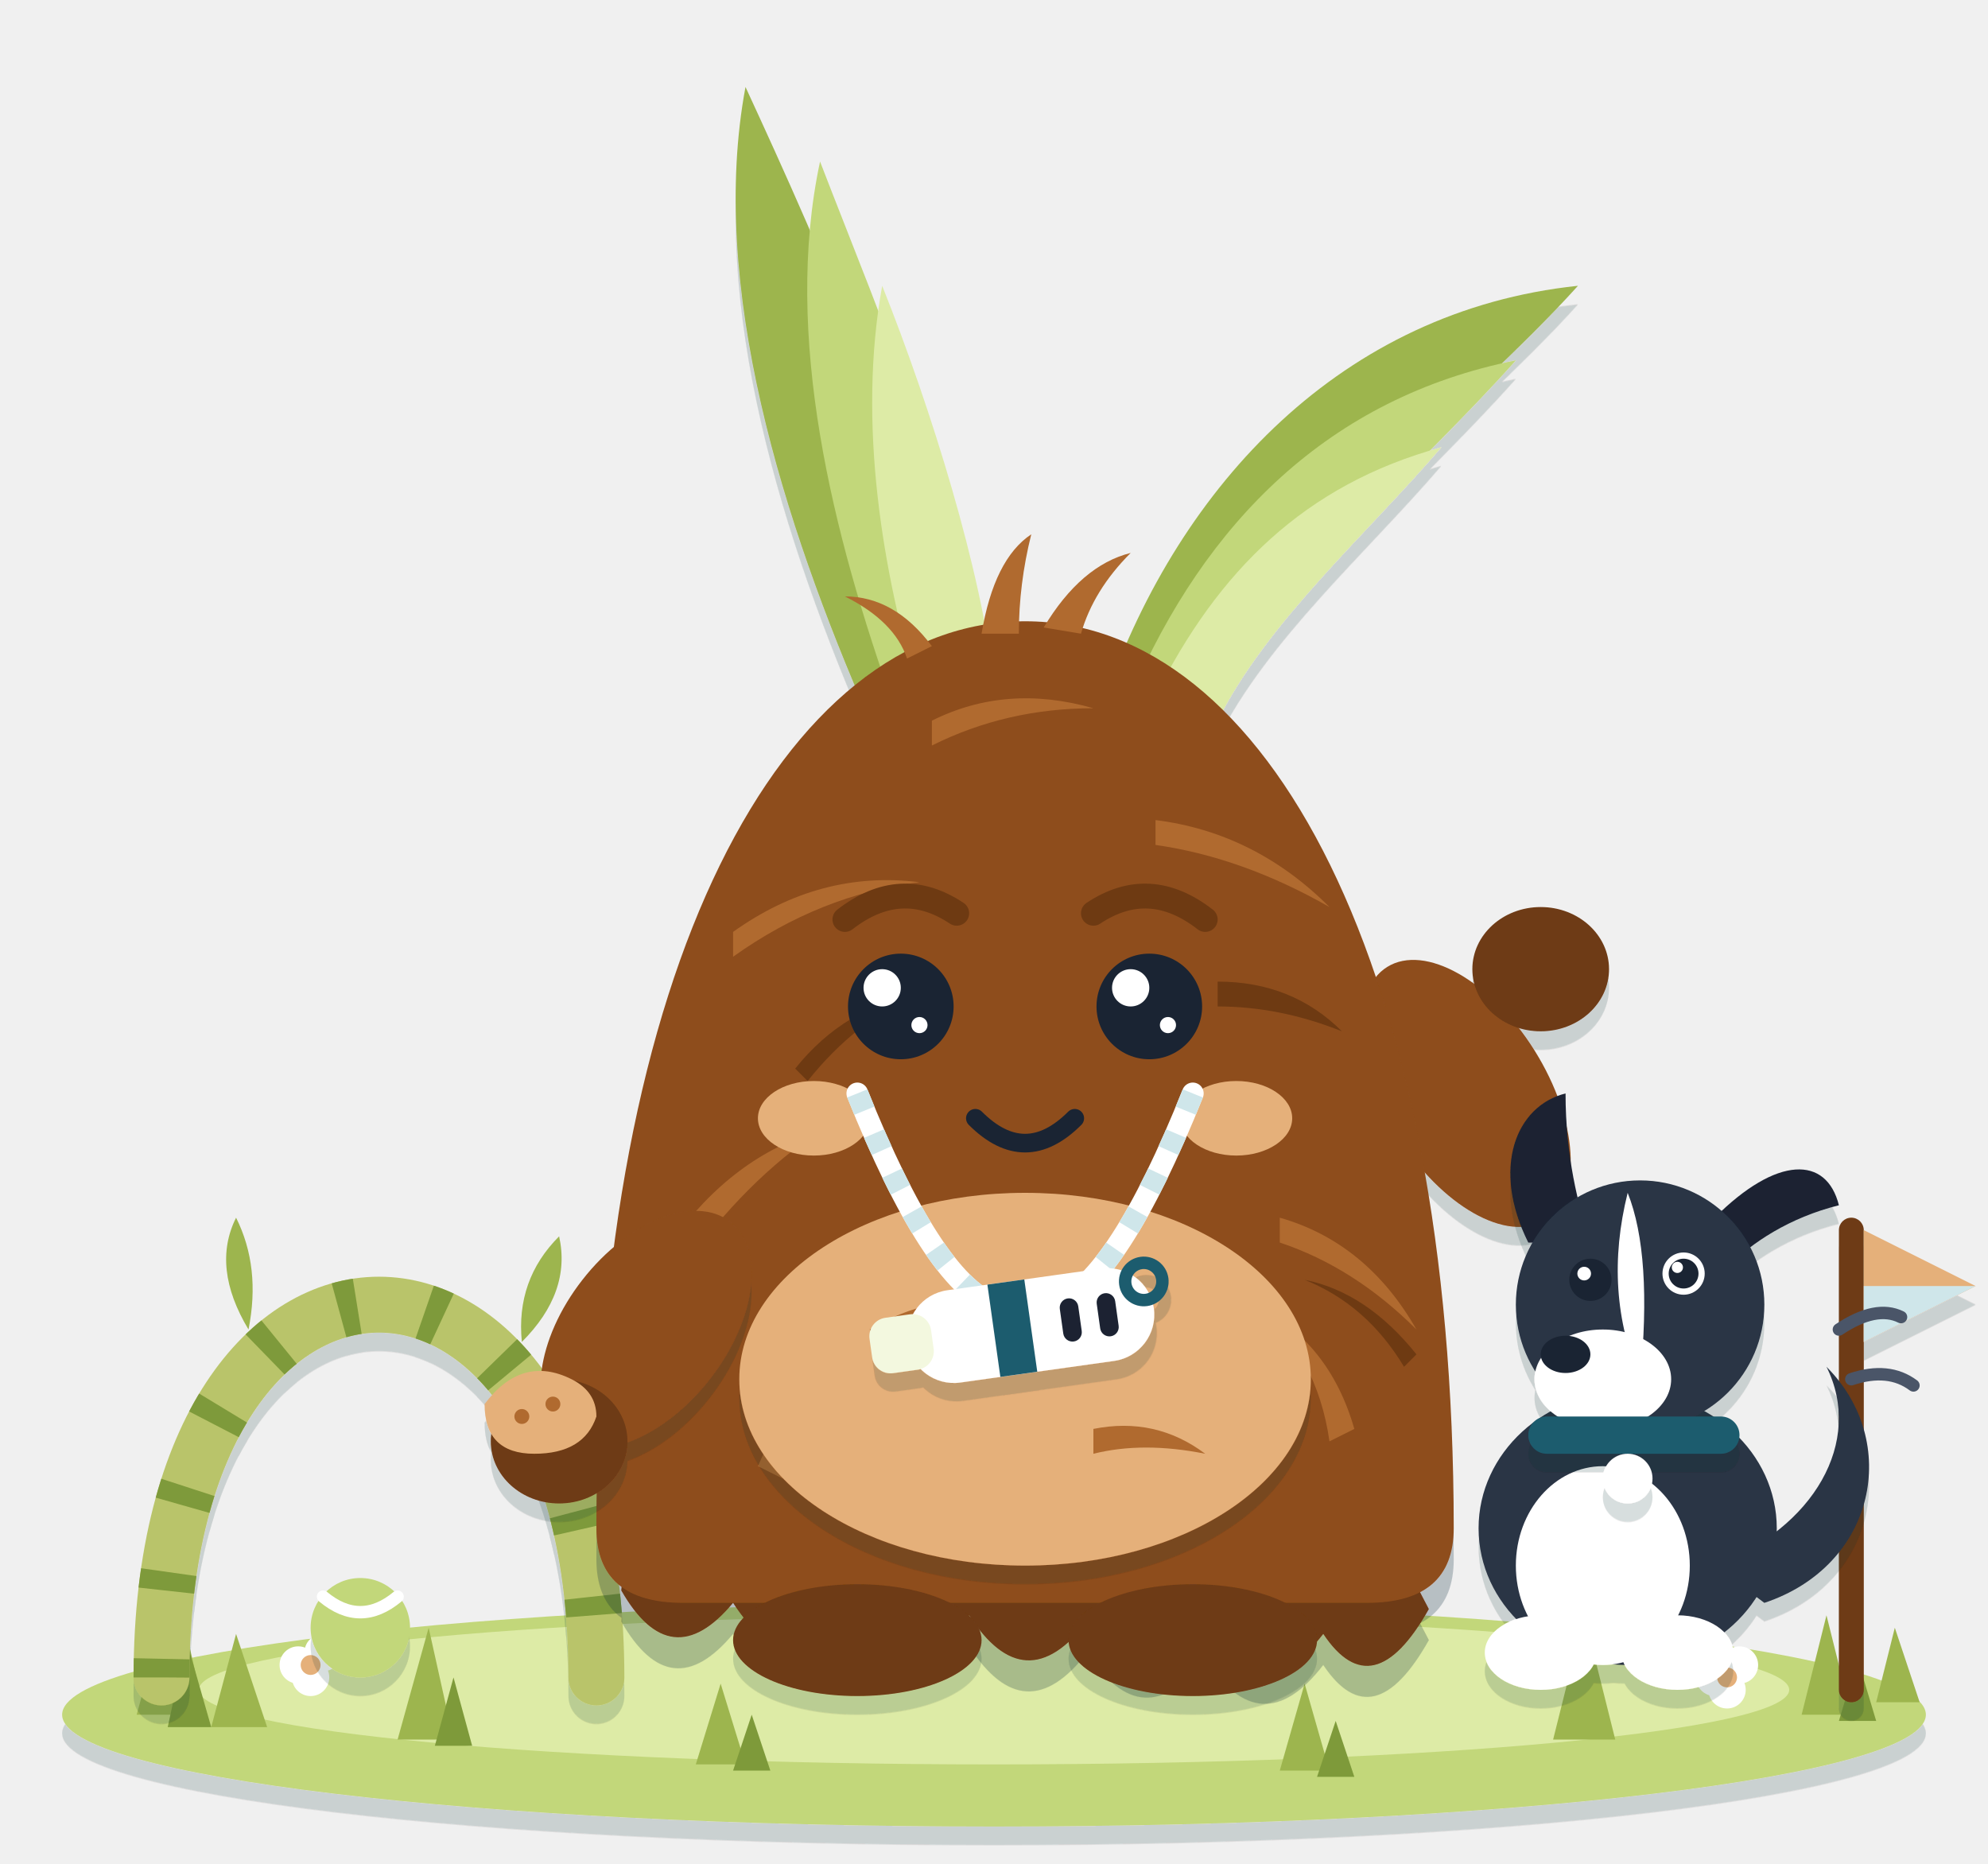
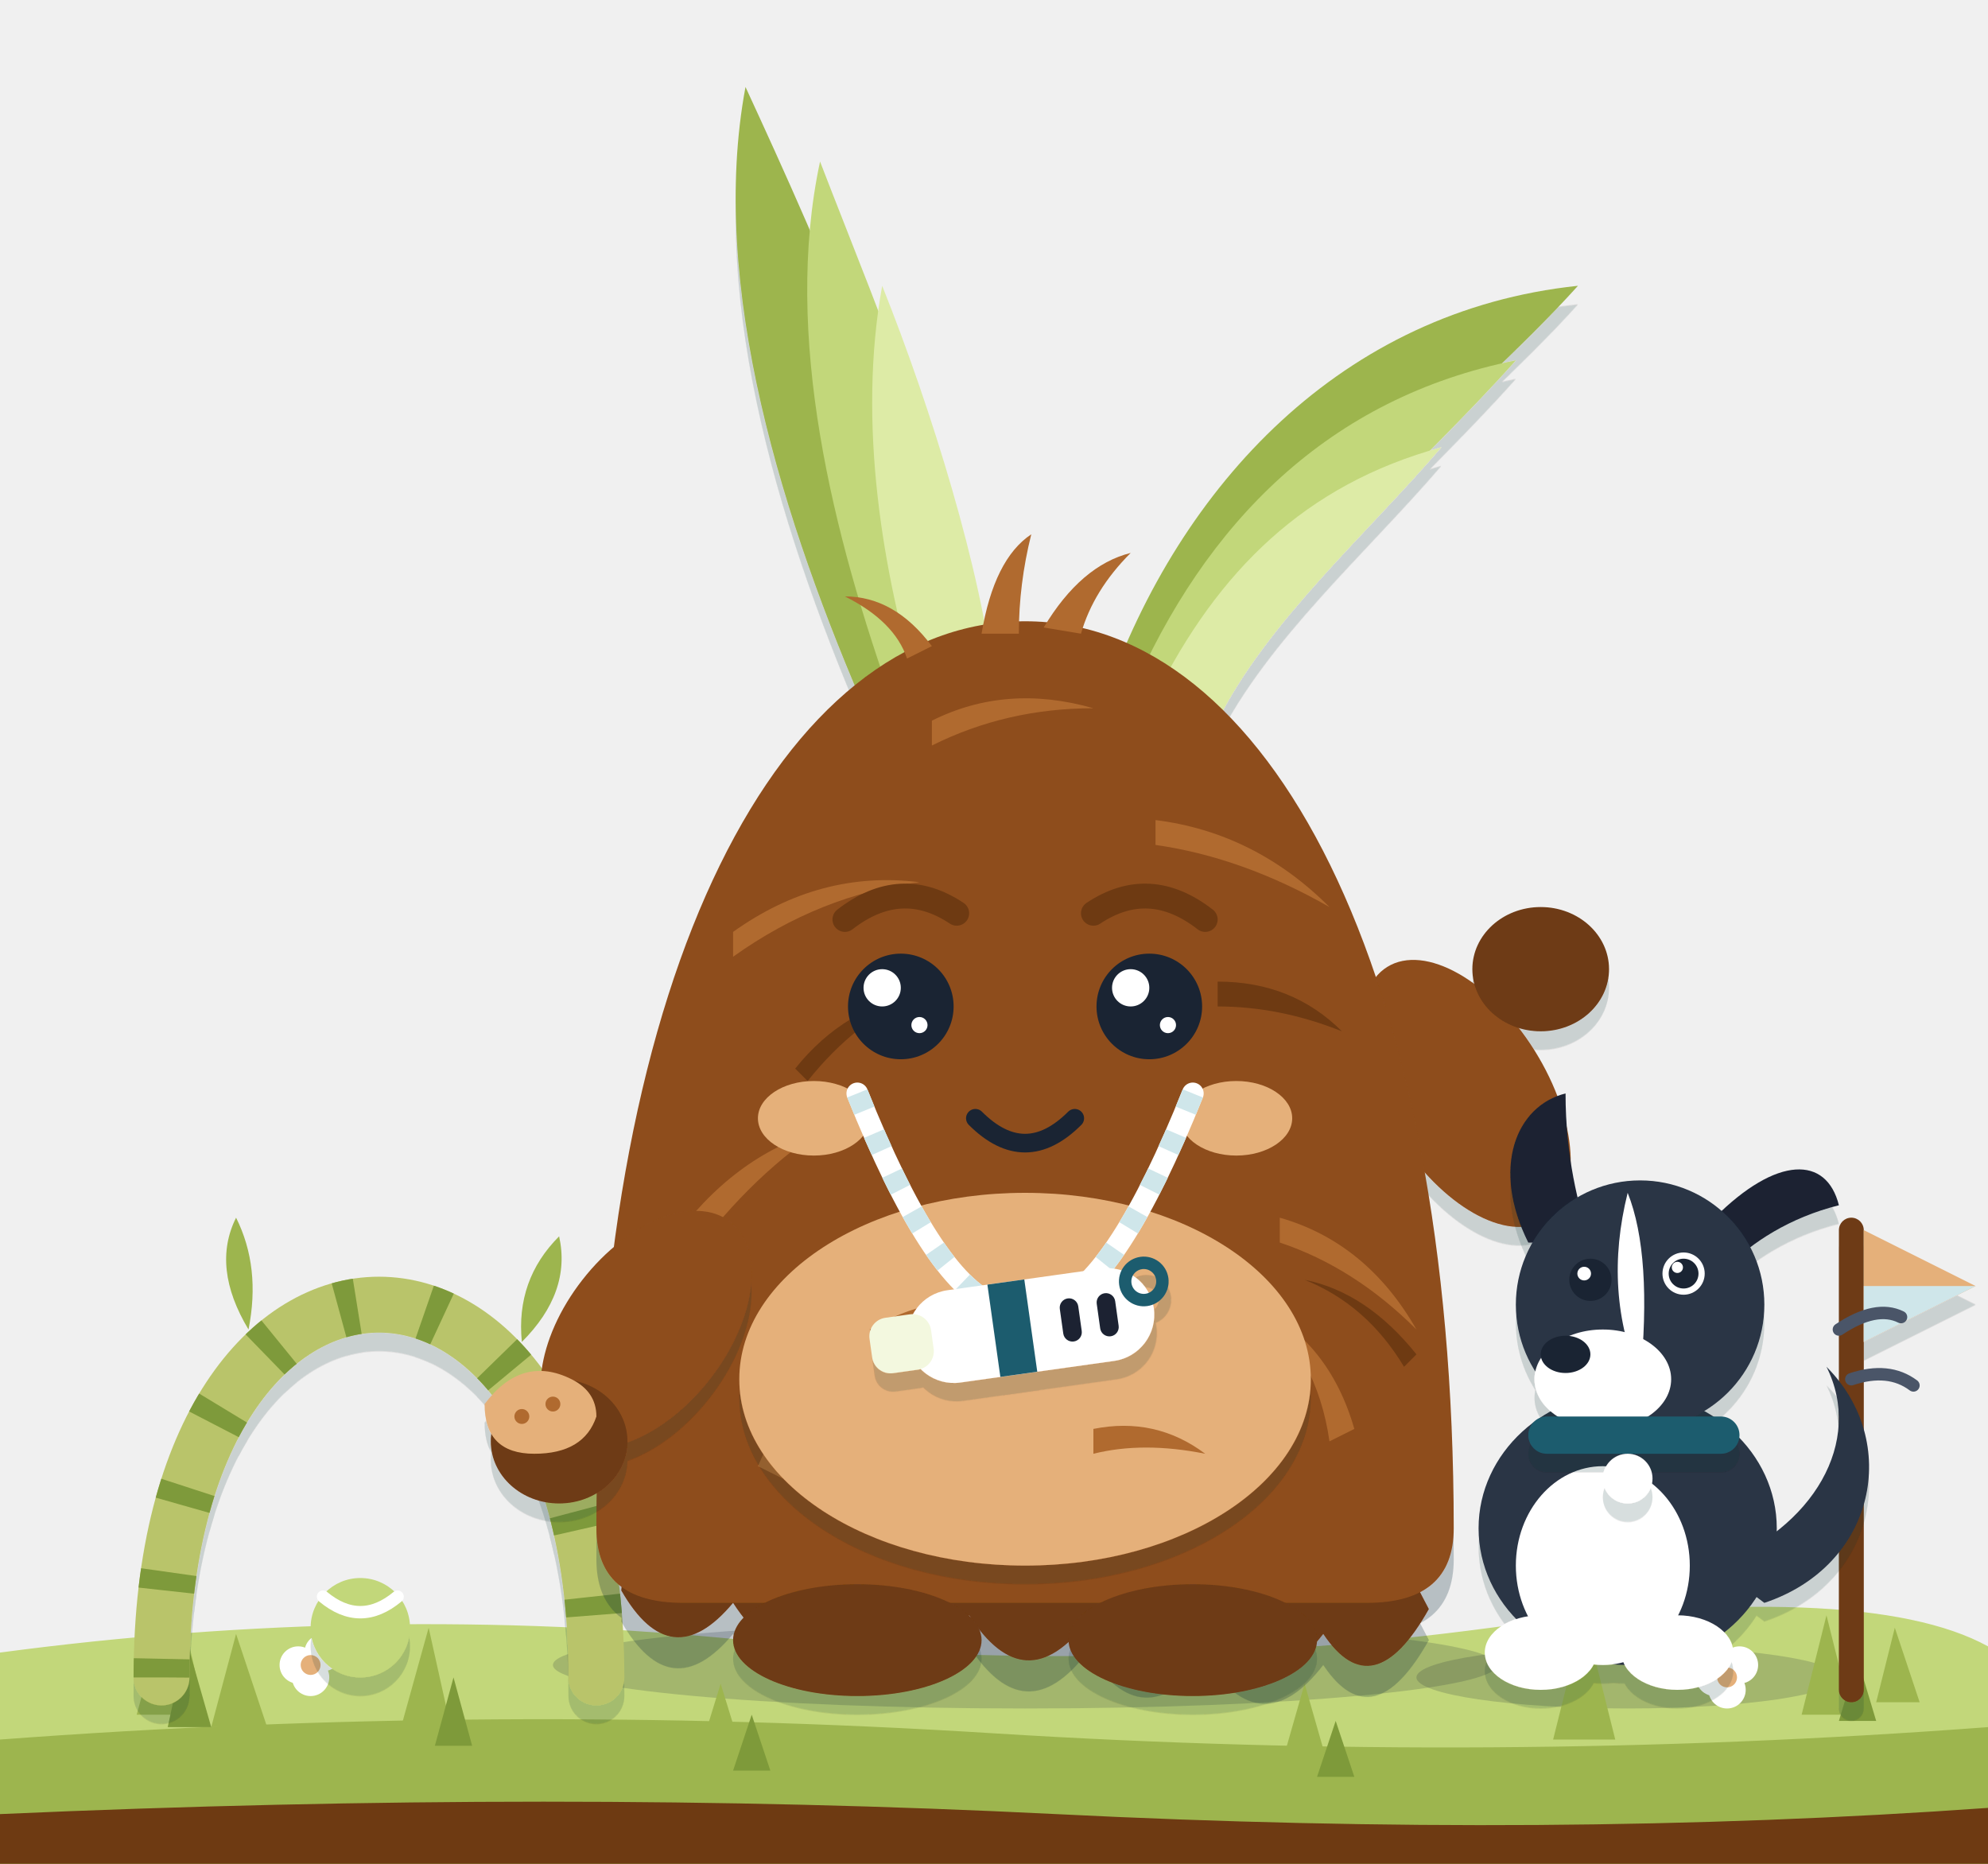
<svg xmlns="http://www.w3.org/2000/svg" viewBox="0 0 320 300" role="img" aria-labelledby="tumble-t tumble-d">
  <defs>
    <filter id="tumble-layer" x="-10%" y="-10%" width="120%" height="130%">
      <feFlood flood-color="#1A2433" flood-opacity="0.16" result="ink" />
      <feComposite in="ink" in2="SourceAlpha" operator="in" result="sil" />
      <feOffset in="sil" dy="3" result="drop" />
      <feMerge>
        <feMergeNode in="drop" />
        <feMergeNode in="SourceGraphic" />
      </feMerge>
    </filter>
    <filter id="tumble-lift" x="-10%" y="-10%" width="120%" height="130%">
      <feFlood flood-color="#1A2433" flood-opacity="0.24" result="ink" />
      <feComposite in="ink" in2="SourceAlpha" operator="in" result="sil" />
      <feOffset in="sil" dy="5" result="drop" />
      <feMerge>
        <feMergeNode in="drop" />
        <feMergeNode in="SourceGraphic" />
      </feMerge>
    </filter>
  </defs>
-   <g filter="url(#tumble-layer)">
-     <ellipse cx="160" cy="276" rx="150" ry="18" fill="#C2D77A" />
-     <ellipse cx="160" cy="272" rx="128" ry="12" fill="#DDEBA6" />
-   </g>
+   <path d="M0 266 Q60 258 120 264 T240 262 T320 265 V300 H0 Z" fill="#C2D77A" />
+   <path d="M0 280 Q80 274 160 279 T320 278 V300 H0 Z" fill="#9DB54E" />
+   <path d="M0 292 Q90 288 170 292 T320 291 V300 H0 Z" fill="#6E3A12" />
+   <ellipse cx="165" cy="268" rx="76" ry="7" fill="rgba(26,36,51,0.18)" />
+   <ellipse cx="262" cy="270" rx="34" ry="5" fill="rgba(26,36,51,0.18)" />
  <g fill="#9DB54E">
    <path d="M22 276 l6 -22 l5 22 Z" />
    <path d="M34 278 l4 -15 l5 15 Z" />
    <path d="M64 280 l5 -18 l4 18 Z" />
    <path d="M250 280 l5 -20 l5 20 Z" />
    <path d="M290 276 l4 -16 l4 16 Z" />
    <path d="M302 274 l3 -12 l4 12 Z" />
    <path d="M112 284 l4 -13 l4 13 Z" />
    <path d="M206 285 l4 -14 l4 14 Z" />
  </g>
  <g fill="#7E9A3A">
    <path d="M27 278 l3 -14 l4 14 Z" />
    <path d="M70 281 l3 -11 l3 11 Z" />
    <path d="M296 277 l3 -10 l3 10 Z" />
    <path d="M118 285 l3 -9 l3 9 Z" />
    <path d="M212 286 l3 -9 l3 9 Z" />
  </g>
  <g fill="#FFFFFF">
    <circle cx="48" cy="268" r="3" />
    <circle cx="52" cy="266" r="3" />
    <circle cx="50" cy="270" r="3" />
    <circle cx="276" cy="270" r="3" />
    <circle cx="280" cy="268" r="3" />
    <circle cx="278" cy="272" r="3" />
  </g>
  <circle cx="50" cy="268" r="1.6" fill="#E5B07A" />
  <circle cx="278" cy="270" r="1.6" fill="#E5B07A" />
  <g filter="url(#tumble-layer)">
    <path d="M26 270 C26 190 96 190 96 270" fill="none" stroke="#B9C46A" stroke-width="9" stroke-linecap="round" />
    <path d="M26 270 C26 190 96 190 96 270" fill="none" stroke="#7E9A3A" stroke-width="9" stroke-dasharray="3 11" />
  </g>
  <path d="M40 214 q-6 -10 -2 -18 q4 8 2 18 Z" fill="#9DB54E" />
  <path d="M84 216 q8 -8 6 -17 q-7 7 -6 17 Z" fill="#9DB54E" />
  <g filter="url(#tumble-layer)">
    <rect x="296" y="196" width="4" height="78" rx="2" fill="#6E3A12" />
    <path d="M300 198 L318 207 L300 216 Z" fill="#E5B07A" />
    <path d="M300 207 L318 207 L300 216 Z" fill="#CFE6EA" />
  </g>
  <g filter="url(#tumble-layer)">
    <path d="M140 116 C126 84 114 46 120 14 C132 40 150 80 154 112 Z" fill="#9DB54E" />
    <path d="M144 114 C134 86 126 54 132 26 C142 52 156 84 158 112 Z" fill="#C2D77A" />
    <path d="M148 112 C142 92 138 68 142 46 C150 66 158 92 160 110 Z" fill="#DDEBA6" />
    <path d="M178 112 C190 78 216 50 254 46 C236 66 206 88 192 116 Z" fill="#9DB54E" />
    <path d="M182 112 C194 84 214 64 244 58 C228 76 206 94 194 116 Z" fill="#C2D77A" />
    <path d="M186 112 C196 92 210 78 232 72 C220 86 204 100 196 116 Z" fill="#DDEBA6" />
  </g>
  <g filter="url(#tumble-layer)">
    <ellipse cx="236" cy="176" rx="13" ry="24" transform="rotate(-32 236 176)" fill="#8E4E1E" />
    <ellipse cx="248" cy="156" rx="11" ry="10" fill="#6E3A12" />
  </g>
  <g filter="url(#tumble-lift)">
    <path d="M100 256 q8 14 18 2 q9 14 19 1 q9 14 19 1 q9 14 19 1 q9 14 19 1 q9 14 19 1 q8 12 17 -4 L218 236 L102 236 Z" fill="#6E3A12" />
    <path d="M96 246 C96 156 126 100 165 100 C204 100 234 156 234 246 Q234 258 220 258 L110 258 Q96 258 96 246 Z" fill="#8E4E1E" />
  </g>
  <g fill="#B06A2F">
    <path d="M158 102 q2 -12 8 -16 q-2 8 -2 16 Z" />
    <path d="M168 101 q6 -10 14 -12 q-6 6 -8 13 Z" />
    <path d="M150 104 q-6 -8 -14 -8 q8 4 10 10 Z" />
  </g>
  <g fill="#B06A2F">
    <path d="M118 150 q14 -10 30 -8 q-16 2 -30 12 Z" />
    <path d="M186 132 q16 2 28 14 q-14 -8 -28 -10 Z" />
    <path d="M108 200 q10 -14 24 -18 q-12 8 -22 22 Z" />
    <path d="M206 196 q14 4 22 18 q-10 -10 -22 -14 Z" />
    <path d="M150 116 q12 -6 26 -2 q-14 0 -26 6 Z" />
    <path d="M122 236 q6 -14 18 -20 q-10 10 -14 22 Z" />
    <path d="M214 232 q-2 -14 -12 -22 q12 6 16 20 Z" />
  </g>
  <g fill="#6E3A12">
    <path d="M128 172 q8 -10 20 -12 q-10 4 -18 14 Z" />
    <path d="M196 158 q12 0 20 8 q-10 -4 -20 -4 Z" />
    <path d="M100 222 q8 -8 18 -10 q-8 4 -16 12 Z" />
    <path d="M226 220 q-6 -10 -16 -14 q10 2 18 12 Z" />
  </g>
  <g filter="url(#tumble-layer)">
    <ellipse cx="165" cy="222" rx="46" ry="30" fill="#E5B07A" />
  </g>
  <path d="M140 214 q10 -6 20 -4 q-10 2 -18 8 Z" fill="#B06A2F" />
  <path d="M176 230 q10 -2 18 4 q-10 -2 -18 0 Z" fill="#B06A2F" />
  <path d="M136 148 q9 -7 18 -1" fill="none" stroke="#6E3A12" stroke-width="4" stroke-linecap="round" />
  <path d="M176 147 q9 -6 18 1" fill="none" stroke="#6E3A12" stroke-width="4" stroke-linecap="round" />
  <circle cx="145" cy="162" r="8.5" fill="#1A2433" />
  <circle cx="185" cy="162" r="8.5" fill="#1A2433" />
  <circle cx="142" cy="159" r="3" fill="#FFFFFF" />
  <circle cx="182" cy="159" r="3" fill="#FFFFFF" />
  <circle cx="148" cy="165" r="1.3" fill="#FFFFFF" />
  <circle cx="188" cy="165" r="1.3" fill="#FFFFFF" />
  <ellipse cx="131" cy="180" rx="9" ry="6" fill="#E5B07A" />
  <ellipse cx="199" cy="180" rx="9" ry="6" fill="#E5B07A" />
  <path d="M157 180 Q165 188 173 180" fill="none" stroke="#1A2433" stroke-width="3" stroke-linecap="round" />
  <path d="M138 176 Q150 206 160 210" fill="none" stroke="#FFFFFF" stroke-width="3.5" stroke-linecap="round" />
  <path d="M192 176 Q180 206 170 210" fill="none" stroke="#FFFFFF" stroke-width="3.5" stroke-linecap="round" />
  <path d="M138 176 Q150 206 160 210" fill="none" stroke="#CFE6EA" stroke-width="3.5" stroke-dasharray="3 4" />
  <path d="M192 176 Q180 206 170 210" fill="none" stroke="#CFE6EA" stroke-width="3.5" stroke-dasharray="3 4" />
  <g filter="url(#tumble-layer)" transform="rotate(-8 165 214)">
    <rect x="146" y="206" width="40" height="15" rx="7.5" fill="#FFFFFF" />
    <rect x="140" y="209" width="10" height="9" rx="3" fill="#F3F8DF" />
    <rect x="160" y="206" width="6" height="15" fill="#1F5C6E" />
    <rect x="171" y="210" width="3" height="7" rx="1.5" fill="#1A2433" />
    <rect x="177" y="210" width="3" height="7" rx="1.5" fill="#1A2433" />
    <circle cx="185" cy="209" r="3" fill="none" stroke="#1F5C6E" stroke-width="2" />
  </g>
  <g filter="url(#tumble-layer)">
    <ellipse cx="104" cy="214" rx="13" ry="22" transform="rotate(38 104 214)" fill="#8E4E1E" />
    <ellipse cx="90" cy="232" rx="11" ry="10" fill="#6E3A12" />
    <path d="M78 226 q6 -8 14 -4 q4 2 4 6 q-2 6 -10 6 q-8 0 -8 -8 Z" fill="#E5B07A" />
  </g>
  <circle cx="84" cy="228" r="1.2" fill="#B06A2F" />
  <circle cx="89" cy="226" r="1.2" fill="#B06A2F" />
  <g filter="url(#tumble-layer)">
    <ellipse cx="138" cy="264" rx="20" ry="9" fill="#6E3A12" />
    <ellipse cx="192" cy="264" rx="20" ry="9" fill="#6E3A12" />
  </g>
  <g filter="url(#tumble-layer)">
    <path d="M276 252 C292 246 300 232 294 220 C306 232 302 252 284 258 Z" fill="#2B3445" />
    <ellipse cx="262" cy="246" rx="24" ry="22" fill="#2B3445" />
    <ellipse cx="258" cy="252" rx="14" ry="16" fill="#FFFFFF" />
    <ellipse cx="248" cy="266" rx="9" ry="6" fill="#FFFFFF" />
    <ellipse cx="270" cy="266" rx="9" ry="6" fill="#FFFFFF" />
  </g>
  <g filter="url(#tumble-layer)">
    <path d="M246 200 C240 188 244 178 252 176 C252 186 254 194 256 200 Z" fill="#1A2433" />
    <path d="M276 196 C286 186 294 186 296 194 C288 196 282 200 278 204 Z" fill="#1A2433" />
    <circle cx="264" cy="210" r="20" fill="#2B3445" />
    <path d="M262 192 q4 10 2 30 q-6 -14 -2 -30 Z" fill="#FFFFFF" />
    <ellipse cx="258" cy="222" rx="11" ry="8" fill="#FFFFFF" />
    <rect x="246" y="228" width="34" height="6" rx="3" fill="#1F5C6E" />
    <circle cx="262" cy="238" r="4" fill="#FFFFFF" />
  </g>
  <ellipse cx="252" cy="218" rx="4" ry="3" fill="#1A2433" />
  <circle cx="256" cy="206" r="3.4" fill="#1A2433" />
  <circle cx="271" cy="205" r="3.4" fill="#FFFFFF" />
  <circle cx="271" cy="205" r="2.4" fill="#1A2433" />
  <circle cx="255" cy="205" r="1.1" fill="#FFFFFF" />
  <circle cx="270" cy="204" r="0.9" fill="#FFFFFF" />
  <path d="M296 214 q6 -4 10 -2" fill="none" stroke="#4A5568" stroke-width="2" stroke-linecap="round" />
  <path d="M298 222 q6 -2 10 1" fill="none" stroke="#4A5568" stroke-width="2" stroke-linecap="round" />
  <g filter="url(#tumble-layer)">
    <circle cx="58" cy="262" r="8" fill="#C2D77A" />
  </g>
  <path d="M52 257 q6 5 12 0" fill="none" stroke="#FFFFFF" stroke-width="2" stroke-linecap="round" />
</svg>
